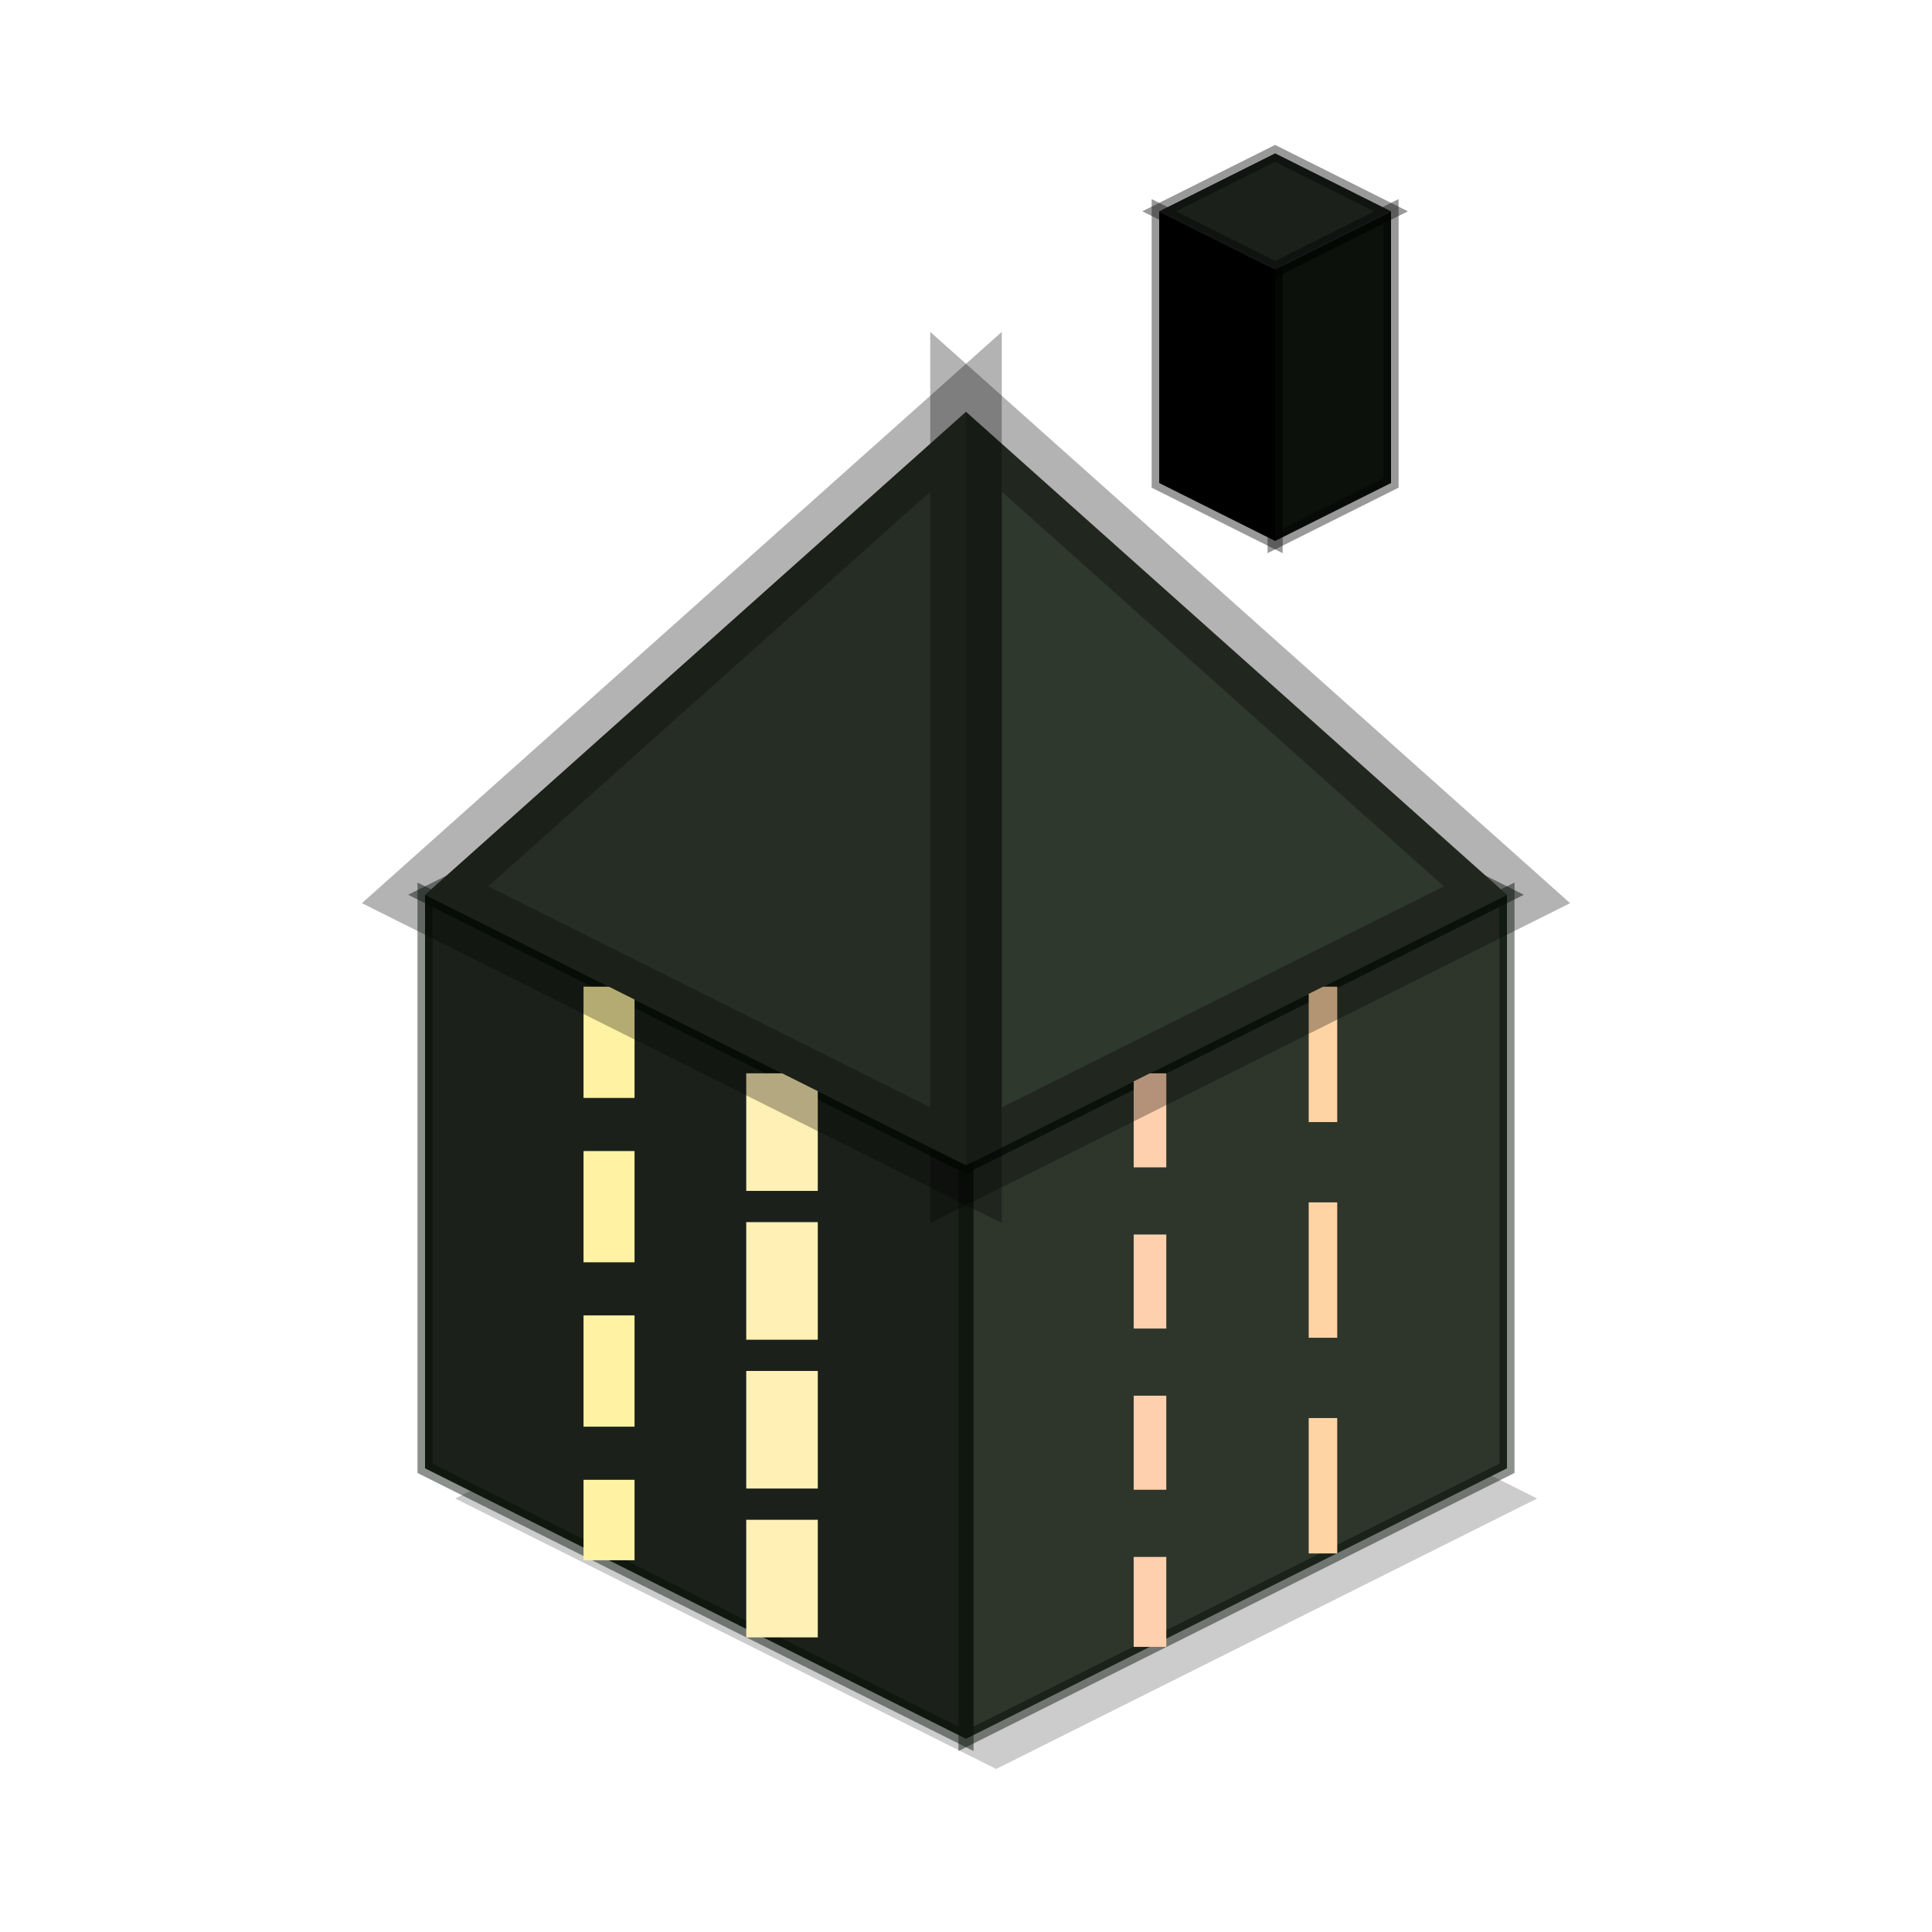
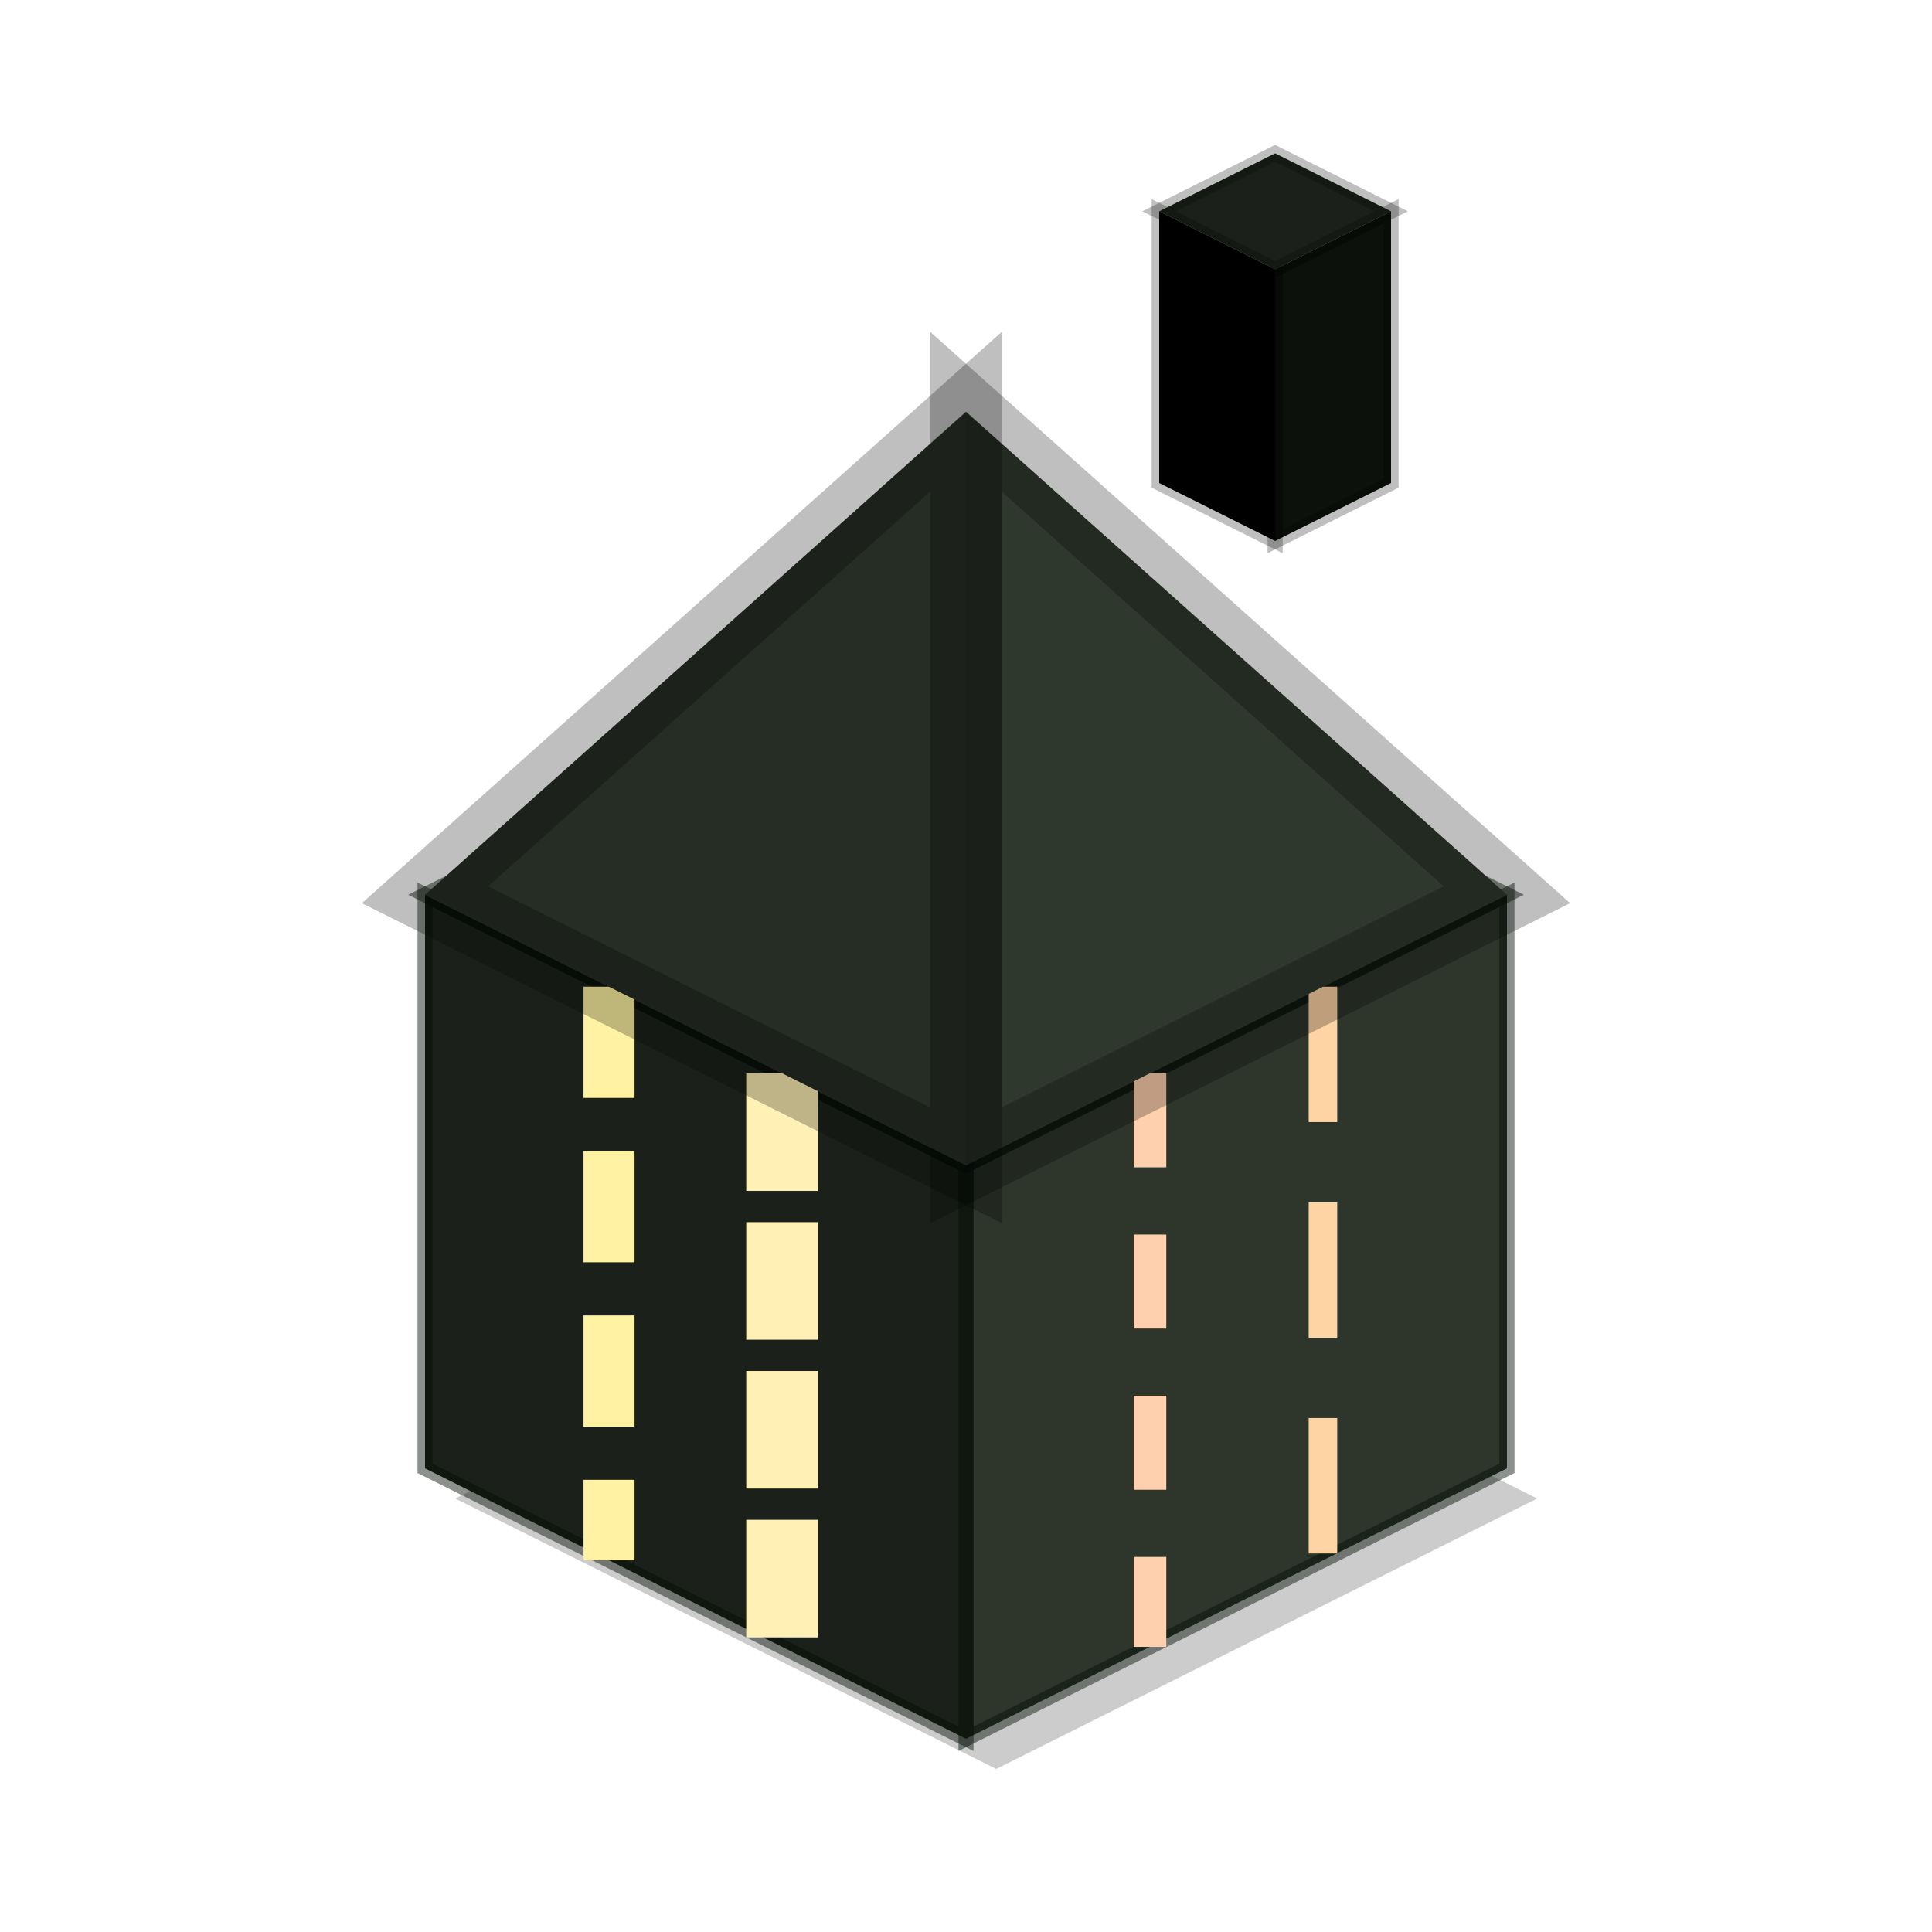
<svg xmlns="http://www.w3.org/2000/svg" version="1.1" width="128" height="128">
  <defs />
  <g>
    <path d="M66,81.36 L101.84,99.28 L66,117.2 L30.16,99.28 Z" fill="rgb(0,0,0)" fill-opacity="0.2" />
    <path d="M99.84,97.28 L64,115.2 L64,77.2 L99.84,59.28 Z" fill="#2e362b" />
    <path d="M99.84,97.28 L64,115.2 L64,77.2 L99.84,59.28 Z" fill="none" stroke="rgb(0,12,4)" stroke-opacity="0.45" stroke-width="1" />
    <path d="M28.16,97.28 L64,115.2 L64,77.2 L28.16,59.28 Z" fill="#1b211a" />
    <path d="M28.16,97.28 L64,115.2 L64,77.2 L28.16,59.28 Z" fill="none" stroke="rgb(0,12,4)" stroke-opacity="0.45" stroke-width="1" />
    <path d="M64,41.36 L99.84,59.28 L64,77.2 L28.16,59.28 Z" fill="#3f4a3a" />
    <path d="M64,41.36 L99.84,59.28 L64,77.2 L28.16,59.28 Z" fill="none" stroke="rgb(0,12,4)" stroke-opacity="0.45" stroke-width="1" />
    <path d="M87.65,65.37 L87.65,103.37" fill="none" stroke="rgb(255,212,164)" stroke-width="1.89" stroke-dasharray="8.97,5.32" />
    <path d="M76.19,71.11 L76.19,109.11" fill="none" stroke="rgb(255,208,173)" stroke-width="2.16" stroke-dasharray="6.23,4.45" />
    <path d="M40.35,65.37 L40.35,103.37" fill="none" stroke="rgb(255,243,163)" stroke-width="3.38" stroke-dasharray="7.37,3.52" />
    <path d="M51.81,71.11 L51.81,109.11" fill="none" stroke="rgb(255,240,181)" stroke-width="4.74" stroke-dasharray="7.79,2.07" />
    <path d="M99.84,59.28 L64,77.2 L64,27.28 Z" fill="#2f382c" />
-     <path d="M99.84,59.28 L64,77.2 L64,27.28 Z" fill="none" stroke="rgb(0,0,0)" stroke-opacity="0.3" stroke-width="4.74" />
+     <path d="M99.84,59.28 L64,77.2 L64,27.28 Z" fill="none" stroke="rgb(0,0,0)" stroke-opacity="0.25" stroke-width="4.74" />
    <path d="M28.16,59.28 L64,77.2 L64,27.28 Z" fill="#262d24" />
-     <path d="M28.16,59.28 L64,77.2 L64,27.28 Z" fill="none" stroke="rgb(0,0,0)" stroke-opacity="0.3" stroke-width="4.74" />
+     <path d="M28.16,59.28 L64,77.2 L64,27.28 Z" fill="none" stroke="rgb(0,0,0)" stroke-opacity="0.25" stroke-width="4.74" />
    <path d="M92.16,32 L84.48,35.84 L84.48,17.84 L92.16,14 Z" fill="rgb(12,18,11)" />
-     <path d="M92.16,32 L84.48,35.84 L84.48,17.84 L92.16,14 Z" fill="none" stroke="rgb(0,0,0)" stroke-opacity="0.4" stroke-width="1" />
+     <path d="M92.16,32 L84.48,35.84 L84.48,17.84 L92.16,14 Z" fill="none" stroke="rgb(0,0,0)" stroke-opacity="0.25" stroke-width="1" />
    <path d="M76.8,32 L84.48,35.84 L84.48,17.84 L76.8,14 Z" fill="rgb(0,0,0)" />
-     <path d="M76.8,32 L84.48,35.84 L84.48,17.84 L76.8,14 Z" fill="none" stroke="rgb(0,0,0)" stroke-opacity="0.4" stroke-width="1" />
+     <path d="M76.8,32 L84.48,35.84 L84.48,17.84 L76.8,14 Z" fill="none" stroke="rgb(0,0,0)" stroke-opacity="0.25" stroke-width="1" />
    <path d="M84.48,10.16 L92.16,14 L84.48,17.84 L76.8,14 Z" fill="#1b211a" />
-     <path d="M84.48,10.16 L92.16,14 L84.48,17.84 L76.8,14 Z" fill="none" stroke="rgb(0,0,0)" stroke-opacity="0.4" stroke-width="1" />
+     <path d="M84.48,10.16 L92.16,14 L84.48,17.84 L76.8,14 Z" fill="none" stroke="rgb(0,0,0)" stroke-opacity="0.25" stroke-width="1" />
  </g>
</svg>
